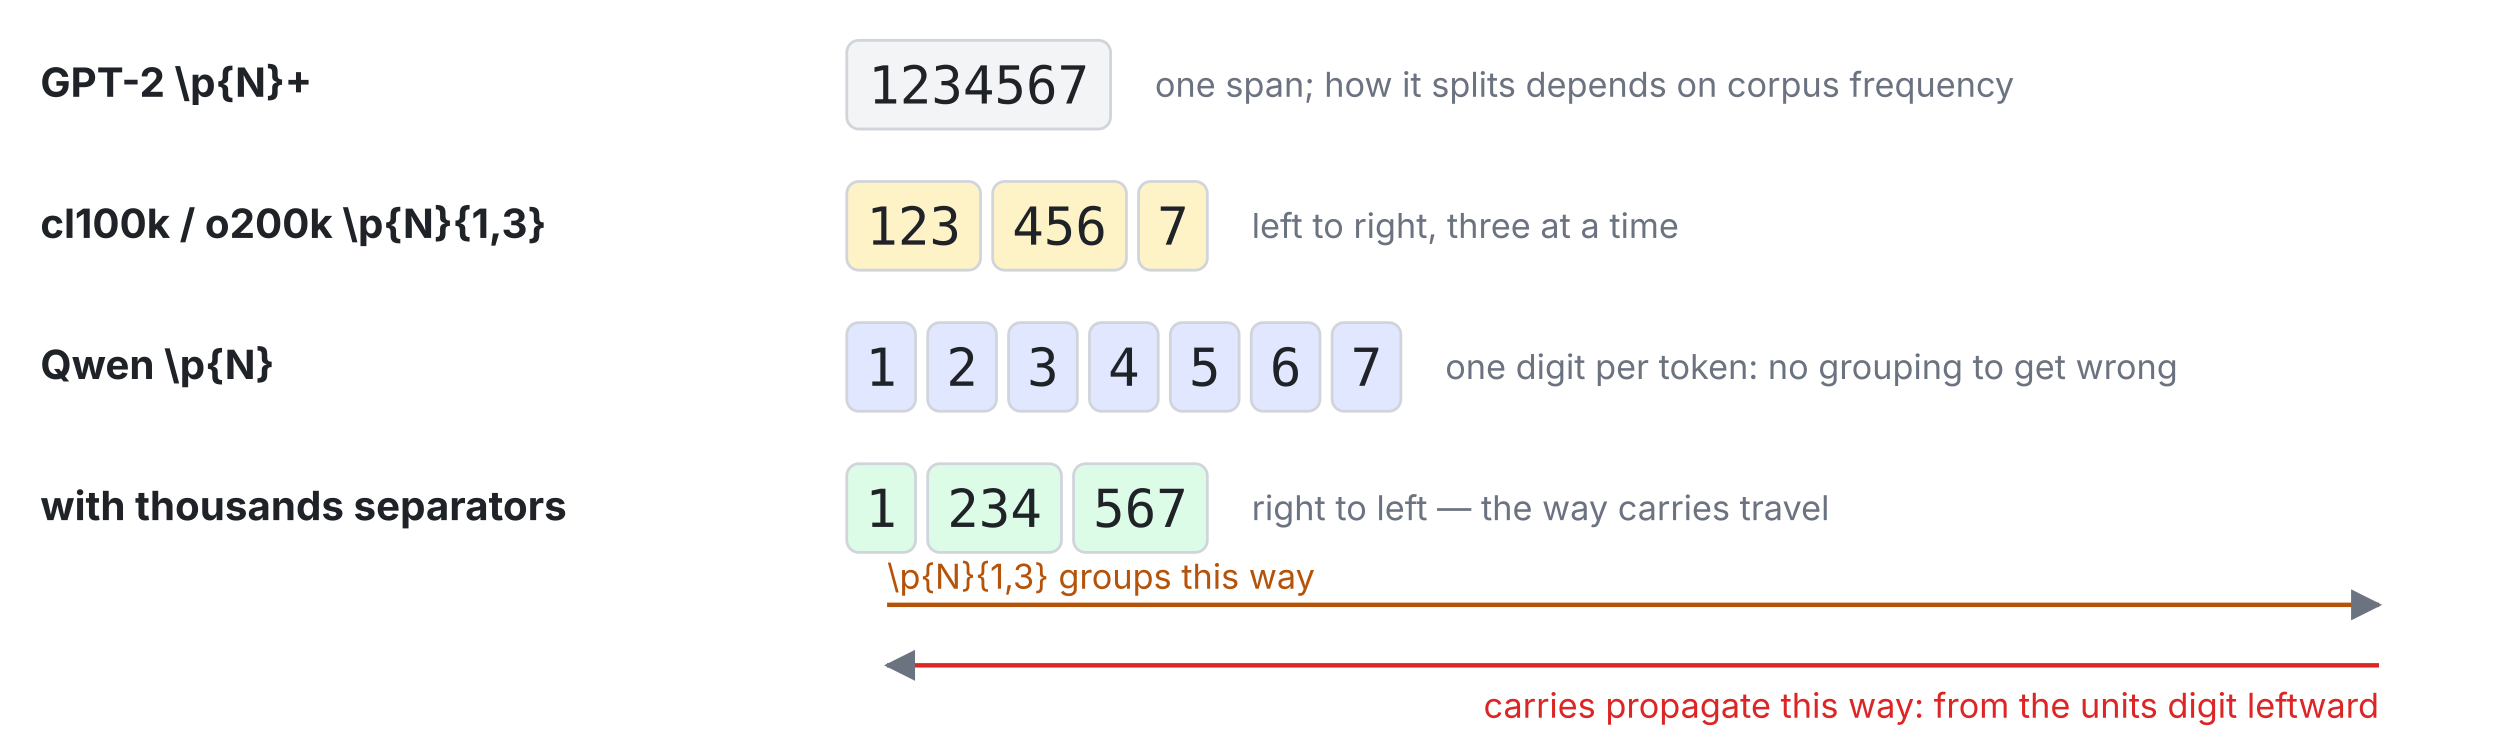
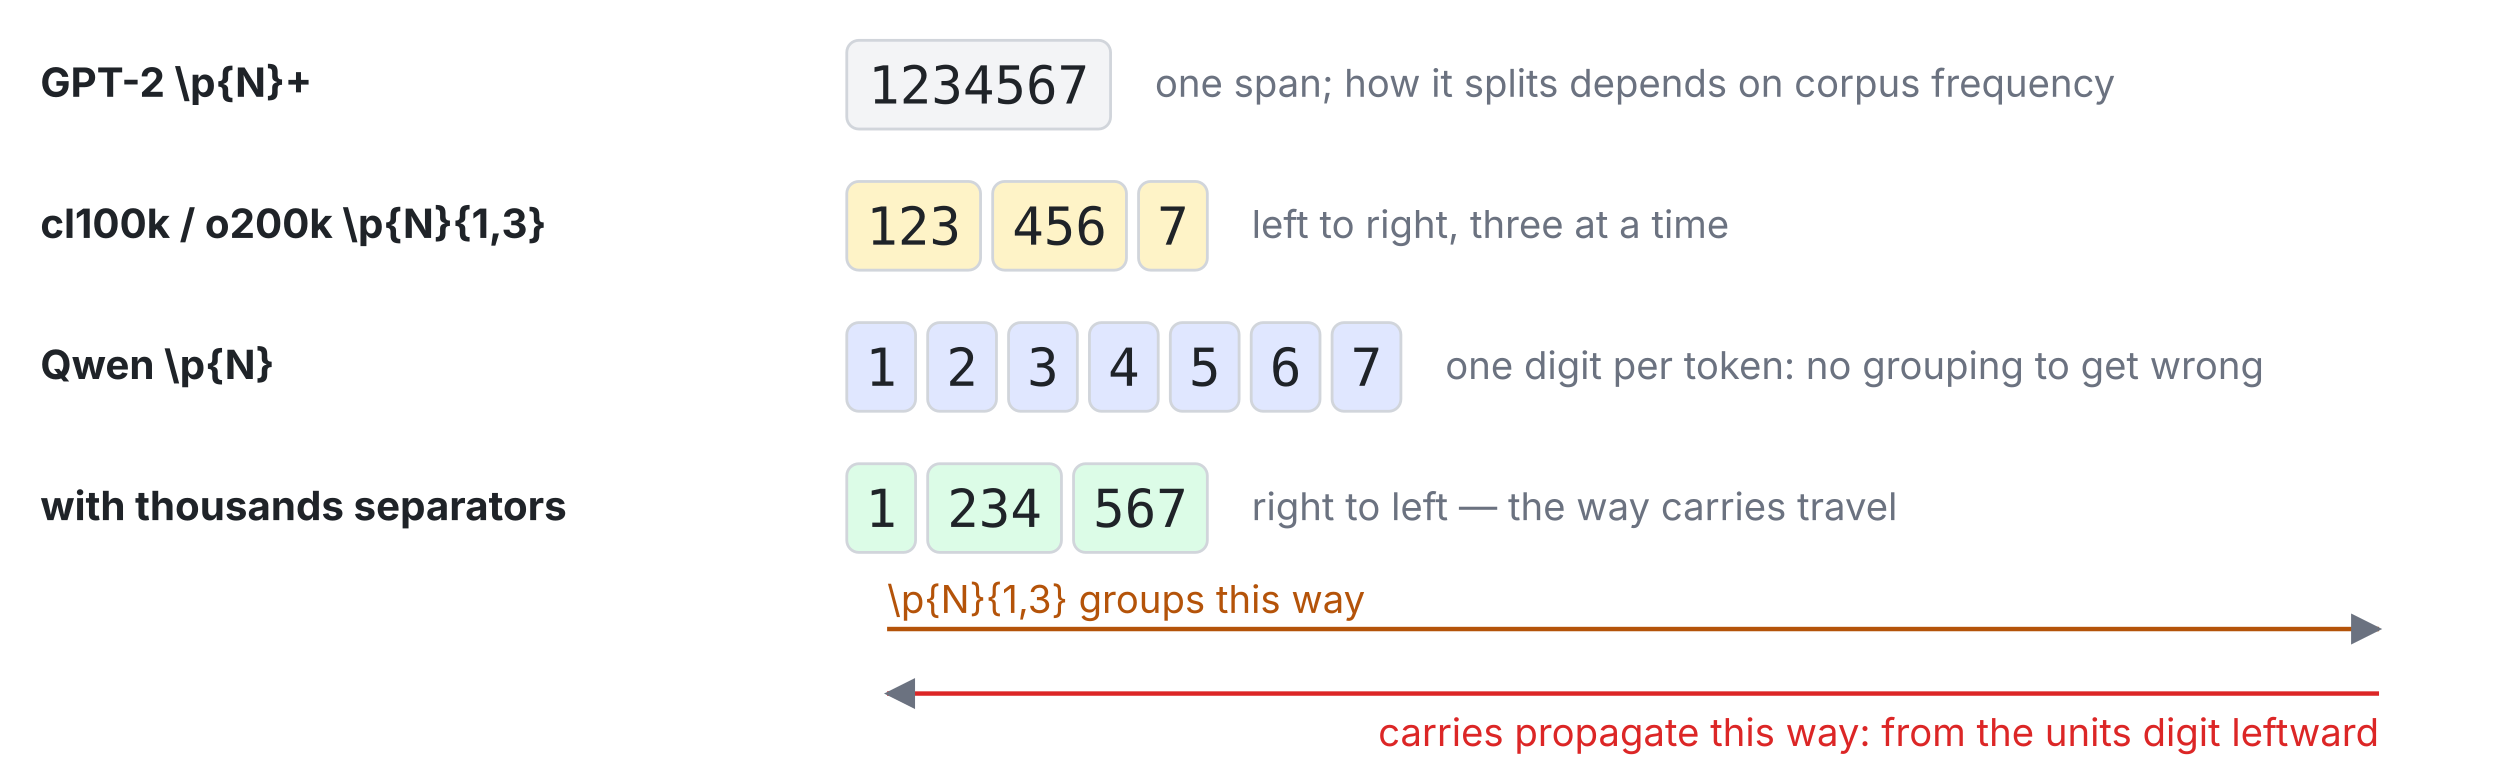
- <svg xmlns="http://www.w3.org/2000/svg" viewBox="0 0 1240 370" width="100%" font-family="-apple-system,BlinkMacSystemFont,Segoe UI,Helvetica Neue,PingFang TC,Noto Sans TC,sans-serif">
+ <svg xmlns="http://www.w3.org/2000/svg" viewBox="0 0 1240 382" width="100%" font-family="-apple-system,BlinkMacSystemFont,Segoe UI,Helvetica Neue,PingFang TC,Noto Sans TC,sans-serif">
  <defs>
    <marker id="ah-digits" viewBox="0 0 10 10" refX="9" refY="5" markerWidth="7" markerHeight="7" orient="auto-start-reverse">
      <path d="M0,0 L10,5 L0,10 z" fill="#6b7280" />
    </marker>
  </defs>
  <text x="20" y="48" font-size="20" fill="#1f2328" text-anchor="start" font-weight="700">GPT-2  \p{N}+</text>
  <rect x="420" y="20" width="130.84" height="44" rx="6" fill="#f3f4f6" stroke="#d1d5db" stroke-width="1.4" />
  <text x="485.42" y="51.36" font-size="26" fill="#1f2328" text-anchor="middle" font-weight="400" font-family="SF Mono,Menlo,Consolas,monospace">1234567</text>
-   <text x="572.84" y="48" font-size="17" fill="#6b7280" text-anchor="start" font-weight="400">one span; how it splits depends on corpus frequency</text>
+   <text x="572.84" y="48" font-size="19" fill="#6b7280" text-anchor="start" font-weight="400">one span; how it splits depends on corpus frequency</text>
  <g class="fragment" data-fragment-index="1">
    <text x="20" y="118" font-size="20" fill="#1f2328" text-anchor="start" font-weight="700">cl100k / o200k  \p{N}{1,3}</text>
    <rect x="420" y="90" width="66.36" height="44" rx="6" fill="#fef3c7" stroke="#d1d5db" stroke-width="1.4" />
    <text x="453.18" y="121.36" font-size="26" fill="#1f2328" text-anchor="middle" font-weight="400" font-family="SF Mono,Menlo,Consolas,monospace">123</text>
    <rect x="492.36" y="90" width="66.36" height="44" rx="6" fill="#fef3c7" stroke="#d1d5db" stroke-width="1.4" />
    <text x="525.54" y="121.36" font-size="26" fill="#1f2328" text-anchor="middle" font-weight="400" font-family="SF Mono,Menlo,Consolas,monospace">456</text>
    <rect x="564.72" y="90" width="34.12" height="44" rx="6" fill="#fef3c7" stroke="#d1d5db" stroke-width="1.4" />
    <text x="581.78" y="121.36" font-size="26" fill="#1f2328" text-anchor="middle" font-weight="400" font-family="SF Mono,Menlo,Consolas,monospace">7</text>
-     <text x="620.84" y="118" font-size="17" fill="#6b7280" text-anchor="start" font-weight="400">left to right, three at a time</text>
+     <text x="620.84" y="118" font-size="19" fill="#6b7280" text-anchor="start" font-weight="400">left to right, three at a time</text>
  </g>
  <g class="fragment" data-fragment-index="2">
    <text x="20" y="188" font-size="20" fill="#1f2328" text-anchor="start" font-weight="700">Qwen  \p{N}</text>
    <rect x="420" y="160" width="34.12" height="44" rx="6" fill="#e0e7ff" stroke="#d1d5db" stroke-width="1.4" />
    <text x="437.06" y="191.36" font-size="26" fill="#1f2328" text-anchor="middle" font-weight="400" font-family="SF Mono,Menlo,Consolas,monospace">1</text>
    <rect x="460.12" y="160" width="34.12" height="44" rx="6" fill="#e0e7ff" stroke="#d1d5db" stroke-width="1.4" />
    <text x="477.18" y="191.36" font-size="26" fill="#1f2328" text-anchor="middle" font-weight="400" font-family="SF Mono,Menlo,Consolas,monospace">2</text>
    <rect x="500.24" y="160" width="34.12" height="44" rx="6" fill="#e0e7ff" stroke="#d1d5db" stroke-width="1.4" />
    <text x="517.3" y="191.36" font-size="26" fill="#1f2328" text-anchor="middle" font-weight="400" font-family="SF Mono,Menlo,Consolas,monospace">3</text>
    <rect x="540.36" y="160" width="34.12" height="44" rx="6" fill="#e0e7ff" stroke="#d1d5db" stroke-width="1.4" />
    <text x="557.42" y="191.36" font-size="26" fill="#1f2328" text-anchor="middle" font-weight="400" font-family="SF Mono,Menlo,Consolas,monospace">4</text>
    <rect x="580.48" y="160" width="34.12" height="44" rx="6" fill="#e0e7ff" stroke="#d1d5db" stroke-width="1.4" />
    <text x="597.54" y="191.36" font-size="26" fill="#1f2328" text-anchor="middle" font-weight="400" font-family="SF Mono,Menlo,Consolas,monospace">5</text>
    <rect x="620.6" y="160" width="34.12" height="44" rx="6" fill="#e0e7ff" stroke="#d1d5db" stroke-width="1.4" />
    <text x="637.66" y="191.36" font-size="26" fill="#1f2328" text-anchor="middle" font-weight="400" font-family="SF Mono,Menlo,Consolas,monospace">6</text>
    <rect x="660.72" y="160" width="34.12" height="44" rx="6" fill="#e0e7ff" stroke="#d1d5db" stroke-width="1.4" />
    <text x="677.78" y="191.36" font-size="26" fill="#1f2328" text-anchor="middle" font-weight="400" font-family="SF Mono,Menlo,Consolas,monospace">7</text>
-     <text x="716.84" y="188" font-size="17" fill="#6b7280" text-anchor="start" font-weight="400">one digit per token: no grouping to get wrong</text>
+     <text x="716.84" y="188" font-size="19" fill="#6b7280" text-anchor="start" font-weight="400">one digit per token: no grouping to get wrong</text>
  </g>
  <g class="fragment" data-fragment-index="3">
    <text x="20" y="258" font-size="20" fill="#1f2328" text-anchor="start" font-weight="700">with thousands separators</text>
    <rect x="420" y="230" width="34.12" height="44" rx="6" fill="#dcfce7" stroke="#d1d5db" stroke-width="1.4" />
    <text x="437.06" y="261.36" font-size="26" fill="#1f2328" text-anchor="middle" font-weight="400" font-family="SF Mono,Menlo,Consolas,monospace">1</text>
    <rect x="460.12" y="230" width="66.36" height="44" rx="6" fill="#dcfce7" stroke="#d1d5db" stroke-width="1.4" />
    <text x="493.3" y="261.36" font-size="26" fill="#1f2328" text-anchor="middle" font-weight="400" font-family="SF Mono,Menlo,Consolas,monospace">234</text>
    <rect x="532.48" y="230" width="66.36" height="44" rx="6" fill="#dcfce7" stroke="#d1d5db" stroke-width="1.4" />
    <text x="565.66" y="261.36" font-size="26" fill="#1f2328" text-anchor="middle" font-weight="400" font-family="SF Mono,Menlo,Consolas,monospace">567</text>
-     <text x="620.84" y="258" font-size="17" fill="#6b7280" text-anchor="start" font-weight="400">right to left — the way carries travel</text>
+     <text x="620.84" y="258" font-size="19" fill="#6b7280" text-anchor="start" font-weight="400">right to left — the way carries travel</text>
  </g>
  <g class="fragment" data-fragment-index="3">
-     <line x1="1180" y1="330" x2="440" y2="330" stroke="#dc2626" stroke-width="2.2" marker-end="url(#ah-digits)" />
-     <text x="1180" y="356" font-size="17" fill="#dc2626" text-anchor="end" font-weight="400">carries propagate this way: from the units digit leftward</text>
-     <line x1="440" y1="300" x2="1180" y2="300" stroke="#b45309" stroke-width="2.2" marker-end="url(#ah-digits)" />
-     <text x="440" y="292" font-size="17" fill="#b45309" text-anchor="start" font-weight="400">\p{N}{1,3} groups this way</text>
+     <line x1="1180" y1="344" x2="440" y2="344" stroke="#dc2626" stroke-width="2.2" marker-end="url(#ah-digits)" />
+     <text x="1180" y="370" font-size="19" fill="#dc2626" text-anchor="end" font-weight="400">carries propagate this way: from the units digit leftward</text>
+     <line x1="440" y1="312" x2="1180" y2="312" stroke="#b45309" stroke-width="2.2" marker-end="url(#ah-digits)" />
+     <text x="440" y="304" font-size="19" fill="#b45309" text-anchor="start" font-weight="400">\p{N}{1,3} groups this way</text>
  </g>
</svg>
